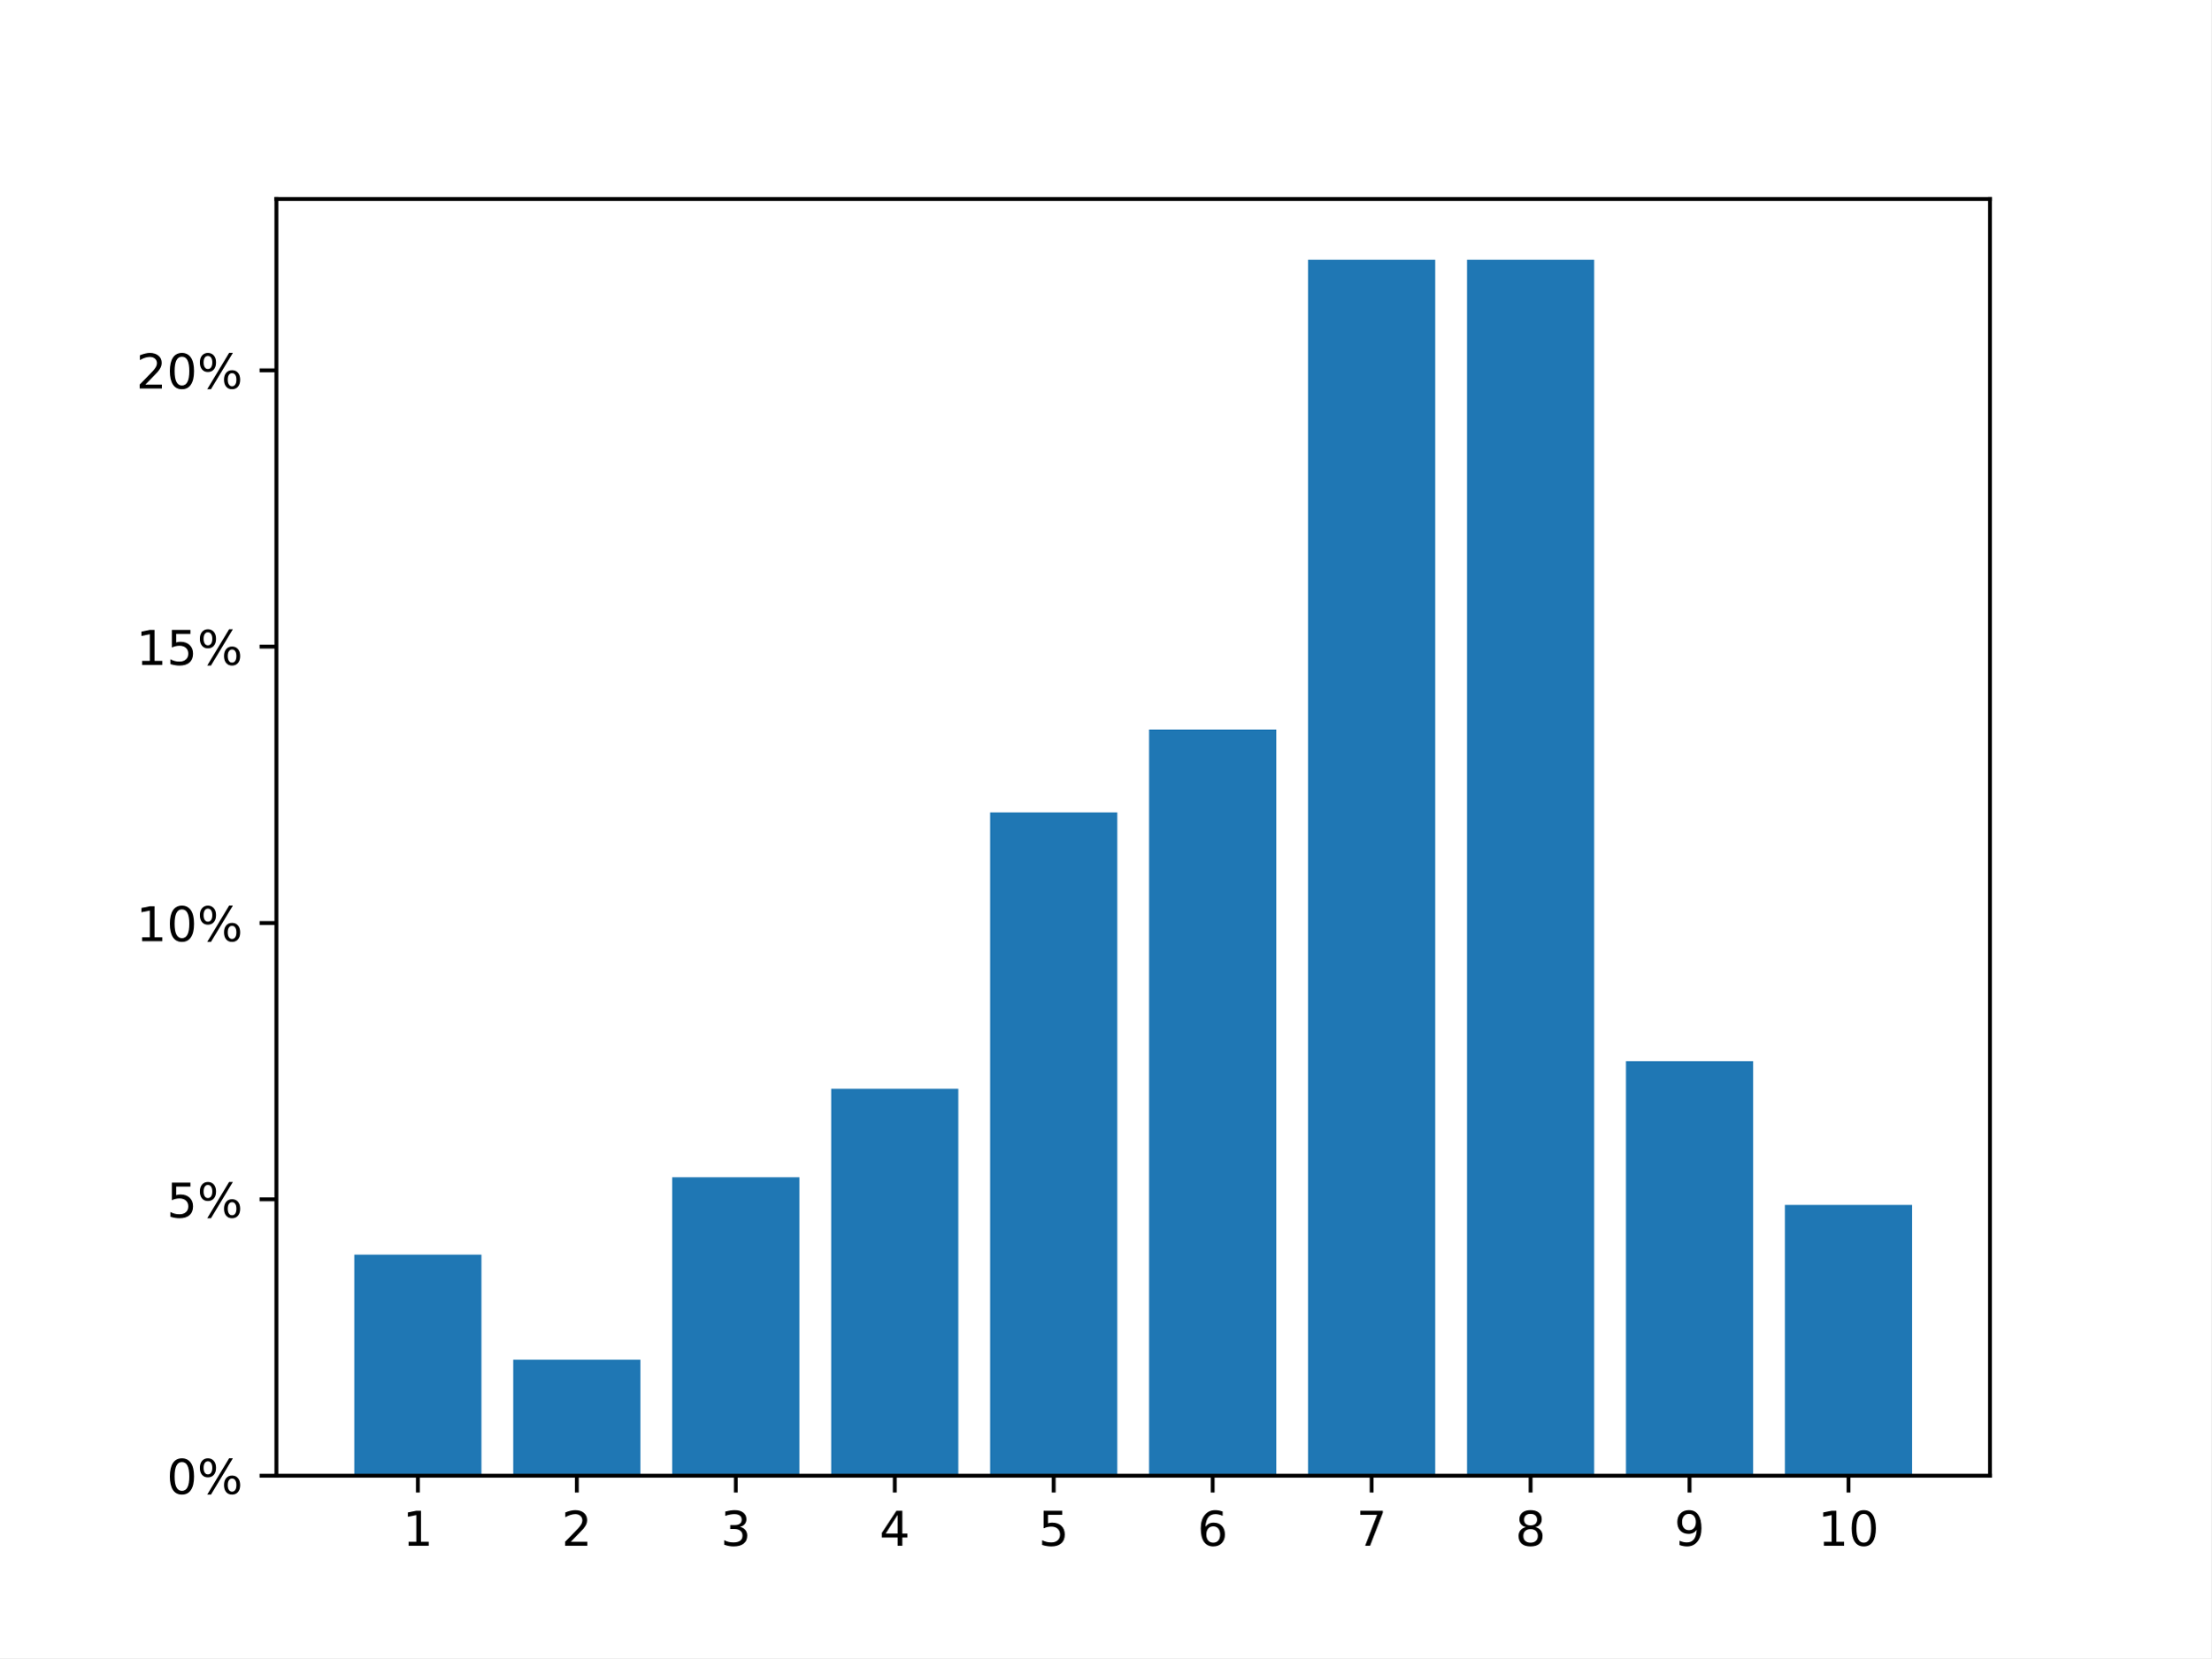
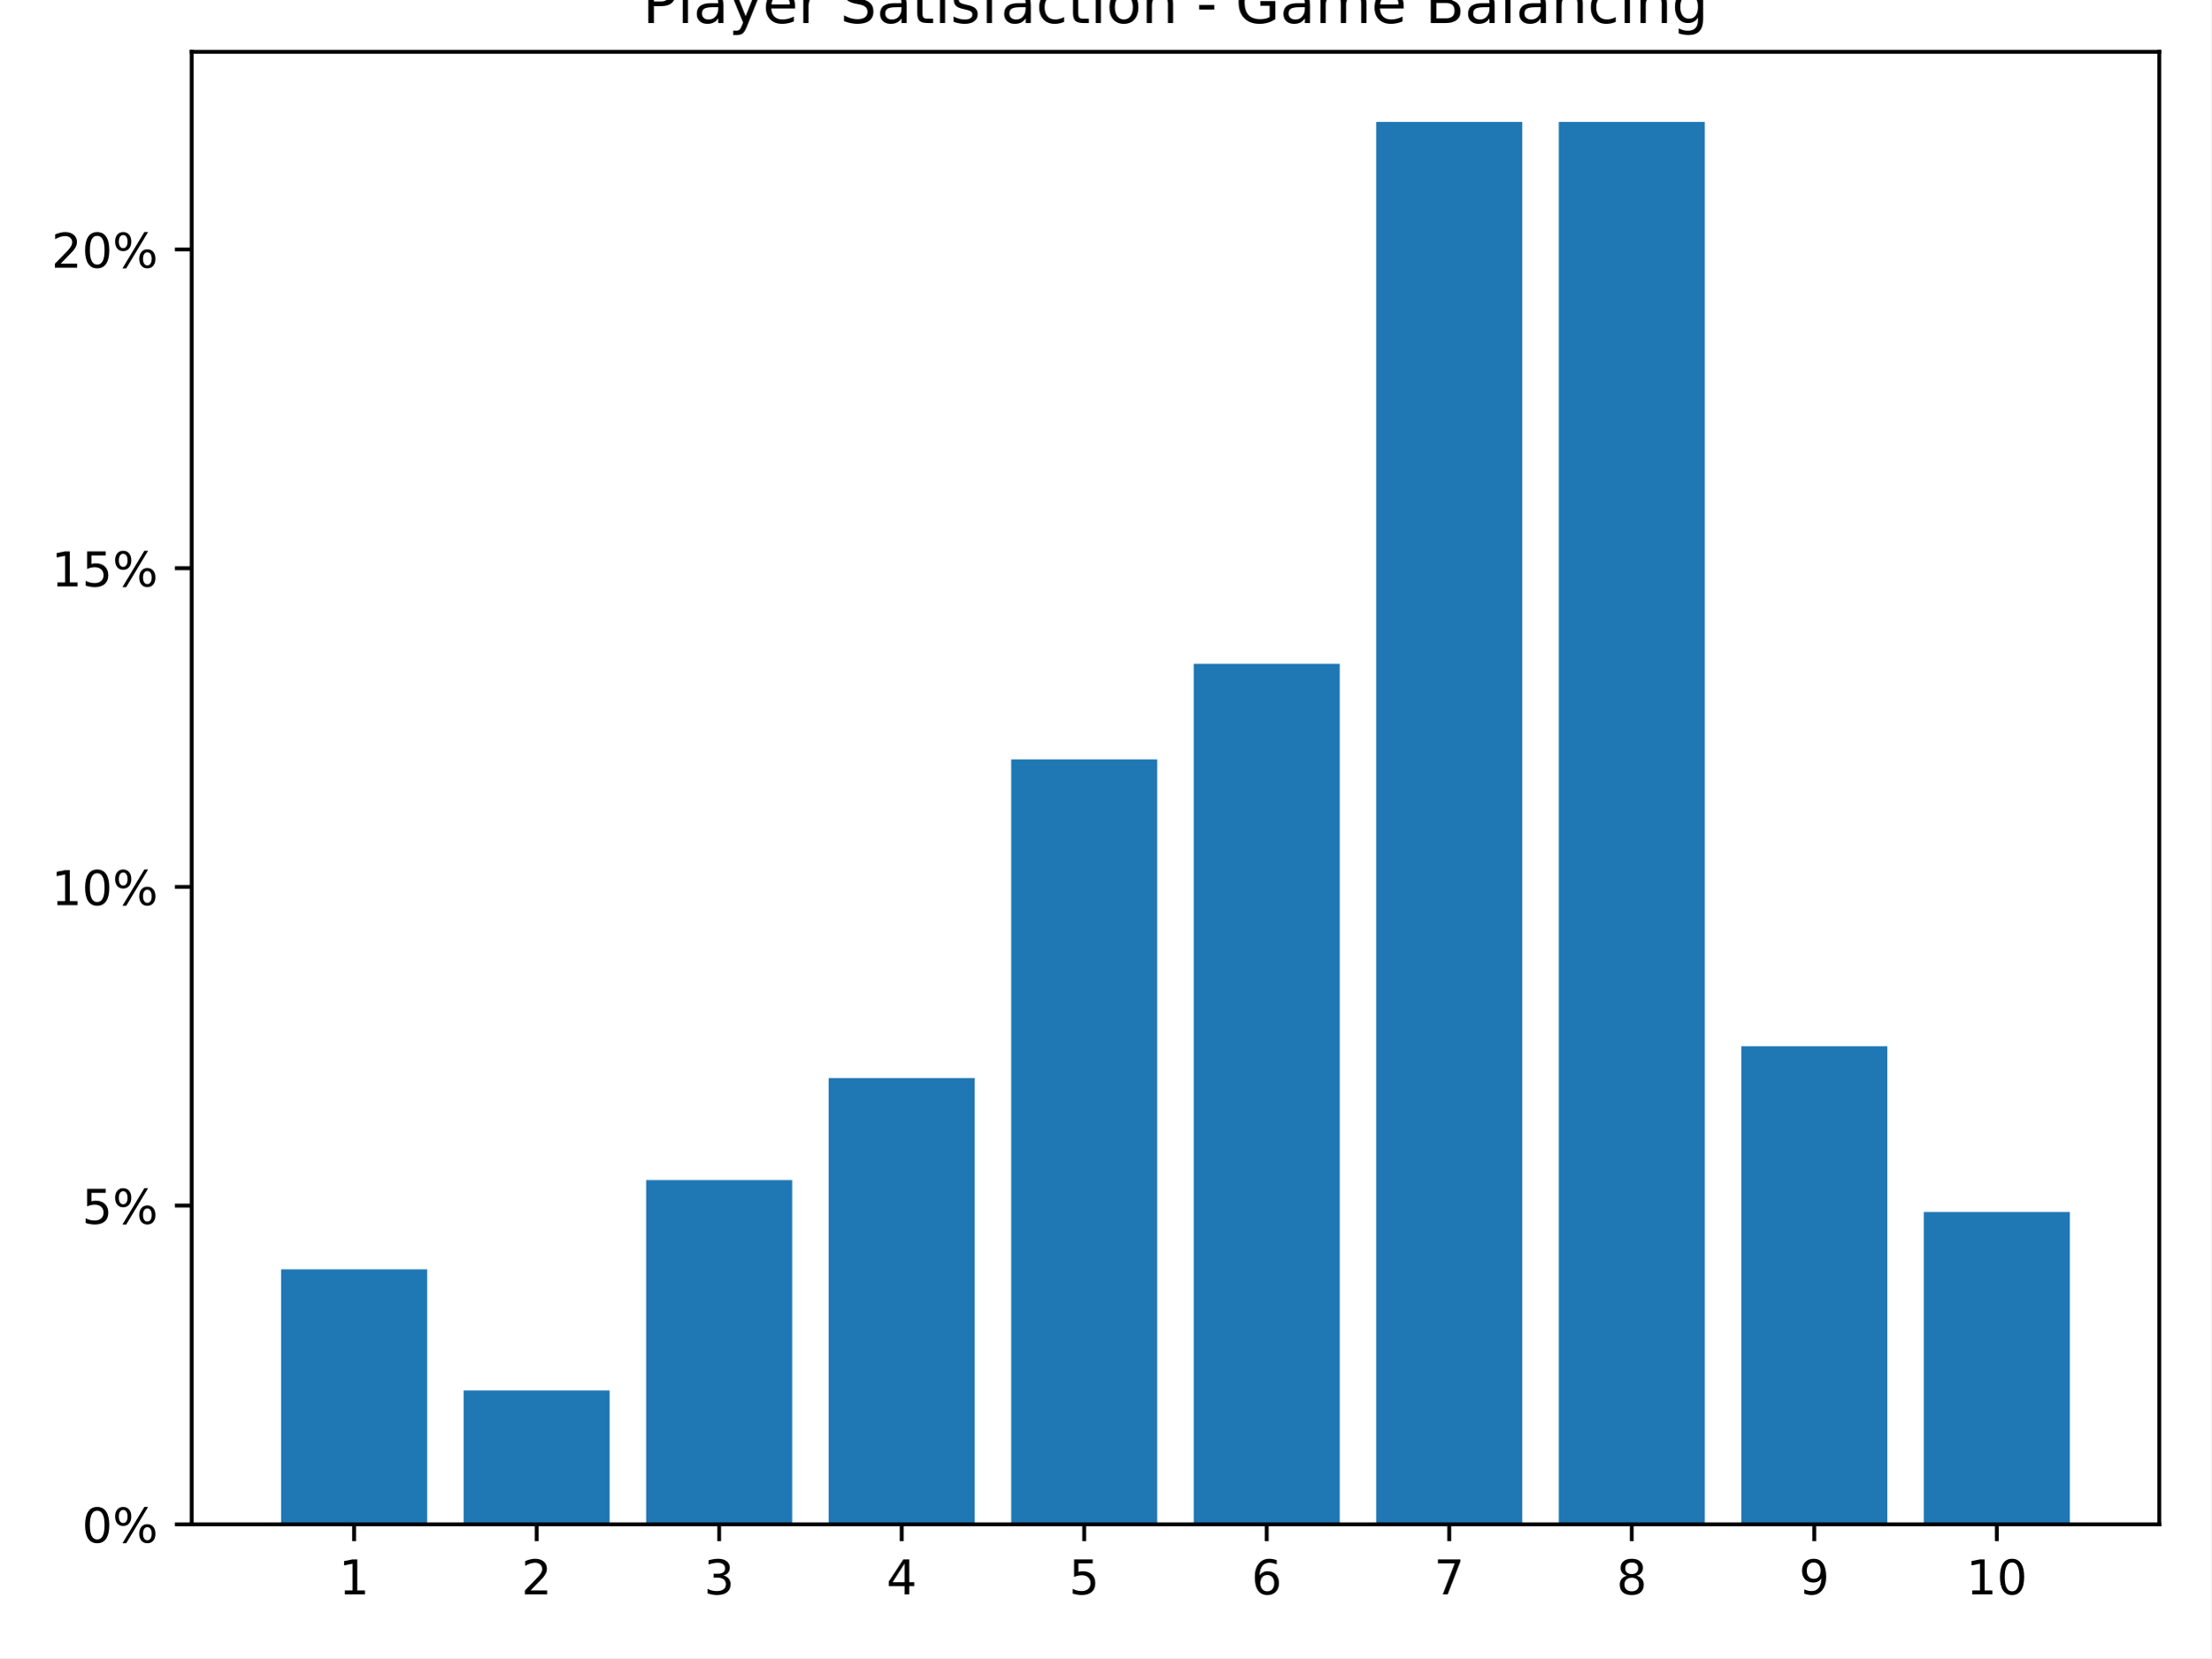
<svg xmlns="http://www.w3.org/2000/svg" xmlns:xlink="http://www.w3.org/1999/xlink" width="460.8pt" height="345.6pt" viewBox="0 0 460.8 345.6" version="1.1">
  <defs>
    <style type="text/css">*{stroke-linejoin: round; stroke-linecap: butt}</style>
  </defs>
  <g id="figure_1">
    <g id="patch_1">
      <path d="M 0 345.6  L 460.8 345.6  L 460.8 0  L 0 0  z " style="fill: #ffffff" />
    </g>
    <g id="axes_1">
      <g id="patch_2">
-         <path d="M 57.6 307.584  L 414.72 307.584  L 414.72 41.472  L 57.6 41.472  z " style="fill: #ffffff" />
+         <path d="M 39.94 317.72  L 450 317.72  L 450 10.8  L 39.94 10.8  z " style="fill: #ffffff" />
      </g>
      <g id="patch_3">
-         <path d="M 73.833 307.584  L 100.335 307.584  L 100.335 261.504  L 73.833 261.504  z " clip-path="url(#p4b7d75b6d2)" style="fill: #1f77b4" />
+         <path d="M 58.579 317.72  L 89.01 317.72  L 89.01 264.574  L 58.579 264.574  z " clip-path="url(#p4e9c0cea7b)" style="fill: #1f77b4" />
      </g>
      <g id="patch_4">
-         <path d="M 106.961 307.584  L 133.463 307.584  L 133.463 283.392  L 106.961 283.392  z " clip-path="url(#p4b7d75b6d2)" style="fill: #1f77b4" />
+         <path d="M 96.618 317.72  L 127.049 317.72  L 127.049 289.818  L 96.618 289.818  z " clip-path="url(#p4e9c0cea7b)" style="fill: #1f77b4" />
      </g>
      <g id="patch_5">
-         <path d="M 140.089 307.584  L 166.591 307.584  L 166.591 245.376  L 140.089 245.376  z " clip-path="url(#p4b7d75b6d2)" style="fill: #1f77b4" />
+         <path d="M 134.657 317.72  L 165.088 317.72  L 165.088 245.972  L 134.657 245.972  z " clip-path="url(#p4e9c0cea7b)" style="fill: #1f77b4" />
      </g>
      <g id="patch_6">
-         <path d="M 173.217 307.584  L 199.719 307.584  L 199.719 226.944  L 173.217 226.944  z " clip-path="url(#p4b7d75b6d2)" style="fill: #1f77b4" />
+         <path d="M 172.696 317.72  L 203.127 317.72  L 203.127 224.714  L 172.696 224.714  z " clip-path="url(#p4e9c0cea7b)" style="fill: #1f77b4" />
      </g>
      <g id="patch_7">
-         <path d="M 206.345 307.584  L 232.847 307.584  L 232.847 169.344  L 206.345 169.344  z " clip-path="url(#p4b7d75b6d2)" style="fill: #1f77b4" />
+         <path d="M 210.735 317.72  L 241.166 317.72  L 241.166 158.281  L 210.735 158.281  z " clip-path="url(#p4e9c0cea7b)" style="fill: #1f77b4" />
      </g>
      <g id="patch_8">
-         <path d="M 239.473 307.584  L 265.975 307.584  L 265.975 152.064  L 239.473 152.064  z " clip-path="url(#p4b7d75b6d2)" style="fill: #1f77b4" />
+         <path d="M 248.774 317.72  L 279.205 317.72  L 279.205 138.351  L 248.774 138.351  z " clip-path="url(#p4e9c0cea7b)" style="fill: #1f77b4" />
      </g>
      <g id="patch_9">
-         <path d="M 272.601 307.584  L 299.103 307.584  L 299.103 54.144  L 272.601 54.144  z " clip-path="url(#p4b7d75b6d2)" style="fill: #1f77b4" />
+         <path d="M 286.813 317.72  L 317.244 317.72  L 317.244 25.415  L 286.813 25.415  z " clip-path="url(#p4e9c0cea7b)" style="fill: #1f77b4" />
      </g>
      <g id="patch_10">
-         <path d="M 305.729 307.584  L 332.231 307.584  L 332.231 54.144  L 305.729 54.144  z " clip-path="url(#p4b7d75b6d2)" style="fill: #1f77b4" />
+         <path d="M 324.852 317.72  L 355.283 317.72  L 355.283 25.415  L 324.852 25.415  z " clip-path="url(#p4e9c0cea7b)" style="fill: #1f77b4" />
      </g>
      <g id="patch_11">
-         <path d="M 338.857 307.584  L 365.359 307.584  L 365.359 221.184  L 338.857 221.184  z " clip-path="url(#p4b7d75b6d2)" style="fill: #1f77b4" />
+         <path d="M 362.891 317.72  L 393.322 317.72  L 393.322 218.071  L 362.891 218.071  z " clip-path="url(#p4e9c0cea7b)" style="fill: #1f77b4" />
      </g>
      <g id="patch_12">
-         <path d="M 371.985 307.584  L 398.487 307.584  L 398.487 251.136  L 371.985 251.136  z " clip-path="url(#p4b7d75b6d2)" style="fill: #1f77b4" />
+         <path d="M 400.93 317.72  L 431.361 317.72  L 431.361 252.616  L 400.93 252.616  z " clip-path="url(#p4e9c0cea7b)" style="fill: #1f77b4" />
      </g>
      <g id="matplotlib.axis_1">
        <g id="xtick_1">
          <g id="line2d_1">
            <defs>
-               <path id="m8bf13ef001" d="M 0 0  L 0 3.5  " style="stroke: #000000; stroke-width: 0.8" />
+               <path id="ma9c5df81ff" d="M 0 0  L 0 3.5  " style="stroke: #000000; stroke-width: 0.8" />
            </defs>
            <g>
-               <use xlink:href="#m8bf13ef001" x="87.084" y="307.584" style="stroke: #000000; stroke-width: 0.8" />
+               <use xlink:href="#ma9c5df81ff" x="73.795" y="317.72" style="stroke: #000000; stroke-width: 0.8" />
            </g>
          </g>
          <g id="text_1">
-             <g transform="translate(83.90268 322.1824) scale(0.1 -0.1)">
+             <g transform="translate(70.61343 332.3184) scale(0.1 -0.1)">
              <defs>
                <path id="DejaVuSans-31" d="M 794 531  L 1825 531  L 1825 4091  L 703 3866  L 703 4441  L 1819 4666  L 2450 4666  L 2450 531  L 3481 531  L 3481 0  L 794 0  L 794 531  z " transform="scale(0.015625)" />
              </defs>
              <use xlink:href="#DejaVuSans-31" />
            </g>
          </g>
        </g>
        <g id="xtick_2">
          <g id="line2d_2">
            <g>
-               <use xlink:href="#m8bf13ef001" x="120.212" y="307.584" style="stroke: #000000; stroke-width: 0.8" />
+               <use xlink:href="#ma9c5df81ff" x="111.834" y="317.72" style="stroke: #000000; stroke-width: 0.8" />
            </g>
          </g>
          <g id="text_2">
-             <g transform="translate(117.0307 322.1824) scale(0.1 -0.1)">
+             <g transform="translate(108.6524 332.3184) scale(0.1 -0.1)">
              <defs>
                <path id="DejaVuSans-32" d="M 1228 531  L 3431 531  L 3431 0  L 469 0  L 469 531  Q 828 903 1448 1529  Q 2069 2156 2228 2338  Q 2531 2678 2651 2914  Q 2772 3150 2772 3378  Q 2772 3750 2511 3984  Q 2250 4219 1831 4219  Q 1534 4219 1204 4116  Q 875 4013 500 3803  L 500 4441  Q 881 4594 1212 4672  Q 1544 4750 1819 4750  Q 2544 4750 2975 4387  Q 3406 4025 3406 3419  Q 3406 3131 3298 2873  Q 3191 2616 2906 2266  Q 2828 2175 2409 1742  Q 1991 1309 1228 531  z " transform="scale(0.015625)" />
              </defs>
              <use xlink:href="#DejaVuSans-32" />
            </g>
          </g>
        </g>
        <g id="xtick_3">
          <g id="line2d_3">
            <g>
-               <use xlink:href="#m8bf13ef001" x="153.34" y="307.584" style="stroke: #000000; stroke-width: 0.8" />
+               <use xlink:href="#ma9c5df81ff" x="149.873" y="317.72" style="stroke: #000000; stroke-width: 0.8" />
            </g>
          </g>
          <g id="text_3">
-             <g transform="translate(150.1587 322.1824) scale(0.1 -0.1)">
+             <g transform="translate(146.6913 332.3184) scale(0.1 -0.1)">
              <defs>
                <path id="DejaVuSans-33" d="M 2597 2516  Q 3050 2419 3304 2112  Q 3559 1806 3559 1356  Q 3559 666 3084 287  Q 2609 -91 1734 -91  Q 1441 -91 1130 -33  Q 819 25 488 141  L 488 750  Q 750 597 1062 519  Q 1375 441 1716 441  Q 2309 441 2620 675  Q 2931 909 2931 1356  Q 2931 1769 2642 2001  Q 2353 2234 1838 2234  L 1294 2234  L 1294 2753  L 1863 2753  Q 2328 2753 2575 2939  Q 2822 3125 2822 3475  Q 2822 3834 2567 4026  Q 2313 4219 1838 4219  Q 1578 4219 1281 4162  Q 984 4106 628 3988  L 628 4550  Q 988 4650 1302 4700  Q 1616 4750 1894 4750  Q 2613 4750 3031 4423  Q 3450 4097 3450 3541  Q 3450 3153 3228 2886  Q 3006 2619 2597 2516  z " transform="scale(0.015625)" />
              </defs>
              <use xlink:href="#DejaVuSans-33" />
            </g>
          </g>
        </g>
        <g id="xtick_4">
          <g id="line2d_4">
            <g>
-               <use xlink:href="#m8bf13ef001" x="186.468" y="307.584" style="stroke: #000000; stroke-width: 0.8" />
+               <use xlink:href="#ma9c5df81ff" x="187.912" y="317.72" style="stroke: #000000; stroke-width: 0.8" />
            </g>
          </g>
          <g id="text_4">
-             <g transform="translate(183.2867 322.1824) scale(0.1 -0.1)">
+             <g transform="translate(184.7303 332.3184) scale(0.1 -0.1)">
              <defs>
                <path id="DejaVuSans-34" d="M 2419 4116  L 825 1625  L 2419 1625  L 2419 4116  z M 2253 4666  L 3047 4666  L 3047 1625  L 3713 1625  L 3713 1100  L 3047 1100  L 3047 0  L 2419 0  L 2419 1100  L 313 1100  L 313 1709  L 2253 4666  z " transform="scale(0.015625)" />
              </defs>
              <use xlink:href="#DejaVuSans-34" />
            </g>
          </g>
        </g>
        <g id="xtick_5">
          <g id="line2d_5">
            <g>
-               <use xlink:href="#m8bf13ef001" x="219.596" y="307.584" style="stroke: #000000; stroke-width: 0.8" />
+               <use xlink:href="#ma9c5df81ff" x="225.951" y="317.72" style="stroke: #000000; stroke-width: 0.8" />
            </g>
          </g>
          <g id="text_5">
-             <g transform="translate(216.4147 322.1824) scale(0.1 -0.1)">
+             <g transform="translate(222.7693 332.3184) scale(0.1 -0.1)">
              <defs>
                <path id="DejaVuSans-35" d="M 691 4666  L 3169 4666  L 3169 4134  L 1269 4134  L 1269 2991  Q 1406 3038 1543 3061  Q 1681 3084 1819 3084  Q 2600 3084 3056 2656  Q 3513 2228 3513 1497  Q 3513 744 3044 326  Q 2575 -91 1722 -91  Q 1428 -91 1123 -41  Q 819 9 494 109  L 494 744  Q 775 591 1075 516  Q 1375 441 1709 441  Q 2250 441 2565 725  Q 2881 1009 2881 1497  Q 2881 1984 2565 2268  Q 2250 2553 1709 2553  Q 1456 2553 1204 2497  Q 953 2441 691 2322  L 691 4666  z " transform="scale(0.015625)" />
              </defs>
              <use xlink:href="#DejaVuSans-35" />
            </g>
          </g>
        </g>
        <g id="xtick_6">
          <g id="line2d_6">
            <g>
-               <use xlink:href="#m8bf13ef001" x="252.724" y="307.584" style="stroke: #000000; stroke-width: 0.8" />
+               <use xlink:href="#ma9c5df81ff" x="263.989" y="317.72" style="stroke: #000000; stroke-width: 0.8" />
            </g>
          </g>
          <g id="text_6">
-             <g transform="translate(249.5428 322.1824) scale(0.1 -0.1)">
+             <g transform="translate(260.8082 332.3184) scale(0.1 -0.1)">
              <defs>
                <path id="DejaVuSans-36" d="M 2113 2584  Q 1688 2584 1439 2293  Q 1191 2003 1191 1497  Q 1191 994 1439 701  Q 1688 409 2113 409  Q 2538 409 2786 701  Q 3034 994 3034 1497  Q 3034 2003 2786 2293  Q 2538 2584 2113 2584  z M 3366 4563  L 3366 3988  Q 3128 4100 2886 4159  Q 2644 4219 2406 4219  Q 1781 4219 1451 3797  Q 1122 3375 1075 2522  Q 1259 2794 1537 2939  Q 1816 3084 2150 3084  Q 2853 3084 3261 2657  Q 3669 2231 3669 1497  Q 3669 778 3244 343  Q 2819 -91 2113 -91  Q 1303 -91 875 529  Q 447 1150 447 2328  Q 447 3434 972 4092  Q 1497 4750 2381 4750  Q 2619 4750 2861 4703  Q 3103 4656 3366 4563  z " transform="scale(0.015625)" />
              </defs>
              <use xlink:href="#DejaVuSans-36" />
            </g>
          </g>
        </g>
        <g id="xtick_7">
          <g id="line2d_7">
            <g>
-               <use xlink:href="#m8bf13ef001" x="285.852" y="307.584" style="stroke: #000000; stroke-width: 0.8" />
+               <use xlink:href="#ma9c5df81ff" x="302.028" y="317.72" style="stroke: #000000; stroke-width: 0.8" />
            </g>
          </g>
          <g id="text_7">
-             <g transform="translate(282.6708 322.1824) scale(0.1 -0.1)">
+             <g transform="translate(298.8472 332.3184) scale(0.1 -0.1)">
              <defs>
                <path id="DejaVuSans-37" d="M 525 4666  L 3525 4666  L 3525 4397  L 1831 0  L 1172 0  L 2766 4134  L 525 4134  L 525 4666  z " transform="scale(0.015625)" />
              </defs>
              <use xlink:href="#DejaVuSans-37" />
            </g>
          </g>
        </g>
        <g id="xtick_8">
          <g id="line2d_8">
            <g>
-               <use xlink:href="#m8bf13ef001" x="318.98" y="307.584" style="stroke: #000000; stroke-width: 0.8" />
+               <use xlink:href="#ma9c5df81ff" x="340.067" y="317.72" style="stroke: #000000; stroke-width: 0.8" />
            </g>
          </g>
          <g id="text_8">
-             <g transform="translate(315.7988 322.1824) scale(0.1 -0.1)">
+             <g transform="translate(336.8862 332.3184) scale(0.1 -0.1)">
              <defs>
                <path id="DejaVuSans-38" d="M 2034 2216  Q 1584 2216 1326 1975  Q 1069 1734 1069 1313  Q 1069 891 1326 650  Q 1584 409 2034 409  Q 2484 409 2743 651  Q 3003 894 3003 1313  Q 3003 1734 2745 1975  Q 2488 2216 2034 2216  z M 1403 2484  Q 997 2584 770 2862  Q 544 3141 544 3541  Q 544 4100 942 4425  Q 1341 4750 2034 4750  Q 2731 4750 3128 4425  Q 3525 4100 3525 3541  Q 3525 3141 3298 2862  Q 3072 2584 2669 2484  Q 3125 2378 3379 2068  Q 3634 1759 3634 1313  Q 3634 634 3220 271  Q 2806 -91 2034 -91  Q 1263 -91 848 271  Q 434 634 434 1313  Q 434 1759 690 2068  Q 947 2378 1403 2484  z M 1172 3481  Q 1172 3119 1398 2916  Q 1625 2713 2034 2713  Q 2441 2713 2670 2916  Q 2900 3119 2900 3481  Q 2900 3844 2670 4047  Q 2441 4250 2034 4250  Q 1625 4250 1398 4047  Q 1172 3844 1172 3481  z " transform="scale(0.015625)" />
              </defs>
              <use xlink:href="#DejaVuSans-38" />
            </g>
          </g>
        </g>
        <g id="xtick_9">
          <g id="line2d_9">
            <g>
-               <use xlink:href="#m8bf13ef001" x="352.108" y="307.584" style="stroke: #000000; stroke-width: 0.8" />
+               <use xlink:href="#ma9c5df81ff" x="378.106" y="317.72" style="stroke: #000000; stroke-width: 0.8" />
            </g>
          </g>
          <g id="text_9">
-             <g transform="translate(348.9268 322.1824) scale(0.1 -0.1)">
+             <g transform="translate(374.9251 332.3184) scale(0.1 -0.1)">
              <defs>
                <path id="DejaVuSans-39" d="M 703 97  L 703 672  Q 941 559 1184 500  Q 1428 441 1663 441  Q 2288 441 2617 861  Q 2947 1281 2994 2138  Q 2813 1869 2534 1725  Q 2256 1581 1919 1581  Q 1219 1581 811 2004  Q 403 2428 403 3163  Q 403 3881 828 4315  Q 1253 4750 1959 4750  Q 2769 4750 3195 4129  Q 3622 3509 3622 2328  Q 3622 1225 3098 567  Q 2575 -91 1691 -91  Q 1453 -91 1209 -44  Q 966 3 703 97  z M 1959 2075  Q 2384 2075 2632 2365  Q 2881 2656 2881 3163  Q 2881 3666 2632 3958  Q 2384 4250 1959 4250  Q 1534 4250 1286 3958  Q 1038 3666 1038 3163  Q 1038 2656 1286 2365  Q 1534 2075 1959 2075  z " transform="scale(0.015625)" />
              </defs>
              <use xlink:href="#DejaVuSans-39" />
            </g>
          </g>
        </g>
        <g id="xtick_10">
          <g id="line2d_10">
            <g>
-               <use xlink:href="#m8bf13ef001" x="385.236" y="307.584" style="stroke: #000000; stroke-width: 0.8" />
+               <use xlink:href="#ma9c5df81ff" x="416.145" y="317.72" style="stroke: #000000; stroke-width: 0.8" />
            </g>
          </g>
          <g id="text_10">
-             <g transform="translate(378.8736 322.1824) scale(0.1 -0.1)">
+             <g transform="translate(409.7828 332.3184) scale(0.1 -0.1)">
              <defs>
                <path id="DejaVuSans-30" d="M 2034 4250  Q 1547 4250 1301 3770  Q 1056 3291 1056 2328  Q 1056 1369 1301 889  Q 1547 409 2034 409  Q 2525 409 2770 889  Q 3016 1369 3016 2328  Q 3016 3291 2770 3770  Q 2525 4250 2034 4250  z M 2034 4750  Q 2819 4750 3233 4129  Q 3647 3509 3647 2328  Q 3647 1150 3233 529  Q 2819 -91 2034 -91  Q 1250 -91 836 529  Q 422 1150 422 2328  Q 422 3509 836 4129  Q 1250 4750 2034 4750  z " transform="scale(0.015625)" />
              </defs>
              <use xlink:href="#DejaVuSans-31" />
              <use xlink:href="#DejaVuSans-30" x="63.623" />
            </g>
          </g>
        </g>
      </g>
      <g id="matplotlib.axis_2">
        <g id="ytick_1">
          <g id="line2d_11">
            <defs>
-               <path id="m04acbdba8a" d="M 0 0  L -3.5 0  " style="stroke: #000000; stroke-width: 0.8" />
+               <path id="me7426dbf11" d="M 0 0  L -3.5 0  " style="stroke: #000000; stroke-width: 0.8" />
            </defs>
            <g>
-               <use xlink:href="#m04acbdba8a" x="57.6" y="307.584" style="stroke: #000000; stroke-width: 0.8" />
+               <use xlink:href="#me7426dbf11" x="39.94" y="317.72" style="stroke: #000000; stroke-width: 0.8" />
            </g>
          </g>
          <g id="text_11">
-             <g transform="translate(34.73594 311.3832) scale(0.1 -0.1)">
+             <g transform="translate(17.07594 321.5192) scale(0.1 -0.1)">
              <defs>
                <path id="DejaVuSans-25" d="M 4653 2053  Q 4381 2053 4226 1822  Q 4072 1591 4072 1178  Q 4072 772 4226 539  Q 4381 306 4653 306  Q 4919 306 5073 539  Q 5228 772 5228 1178  Q 5228 1588 5073 1820  Q 4919 2053 4653 2053  z M 4653 2450  Q 5147 2450 5437 2106  Q 5728 1763 5728 1178  Q 5728 594 5436 251  Q 5144 -91 4653 -91  Q 4153 -91 3862 251  Q 3572 594 3572 1178  Q 3572 1766 3864 2108  Q 4156 2450 4653 2450  z M 1428 4353  Q 1159 4353 1004 4120  Q 850 3888 850 3481  Q 850 3069 1003 2837  Q 1156 2606 1428 2606  Q 1700 2606 1854 2837  Q 2009 3069 2009 3481  Q 2009 3884 1853 4118  Q 1697 4353 1428 4353  z M 4250 4750  L 4750 4750  L 1831 -91  L 1331 -91  L 4250 4750  z M 1428 4750  Q 1922 4750 2215 4408  Q 2509 4066 2509 3481  Q 2509 2891 2217 2550  Q 1925 2209 1428 2209  Q 931 2209 642 2551  Q 353 2894 353 3481  Q 353 4063 643 4406  Q 934 4750 1428 4750  z " transform="scale(0.015625)" />
              </defs>
              <use xlink:href="#DejaVuSans-30" />
              <use xlink:href="#DejaVuSans-25" x="63.623" />
            </g>
          </g>
        </g>
        <g id="ytick_2">
          <g id="line2d_12">
            <g>
-               <use xlink:href="#m04acbdba8a" x="57.6" y="249.984" style="stroke: #000000; stroke-width: 0.8" />
+               <use xlink:href="#me7426dbf11" x="39.94" y="251.287" style="stroke: #000000; stroke-width: 0.8" />
            </g>
          </g>
          <g id="text_12">
-             <g transform="translate(34.73594 253.7832) scale(0.1 -0.1)">
+             <g transform="translate(17.07594 255.0863) scale(0.1 -0.1)">
              <use xlink:href="#DejaVuSans-35" />
              <use xlink:href="#DejaVuSans-25" x="63.623" />
            </g>
          </g>
        </g>
        <g id="ytick_3">
          <g id="line2d_13">
            <g>
-               <use xlink:href="#m04acbdba8a" x="57.6" y="192.384" style="stroke: #000000; stroke-width: 0.8" />
+               <use xlink:href="#me7426dbf11" x="39.94" y="184.854" style="stroke: #000000; stroke-width: 0.8" />
            </g>
          </g>
          <g id="text_13">
-             <g transform="translate(28.37344 196.1832) scale(0.1 -0.1)">
+             <g transform="translate(10.71344 188.6534) scale(0.1 -0.1)">
              <use xlink:href="#DejaVuSans-31" />
              <use xlink:href="#DejaVuSans-30" x="63.623" />
              <use xlink:href="#DejaVuSans-25" x="127.246" />
            </g>
          </g>
        </g>
        <g id="ytick_4">
          <g id="line2d_14">
            <g>
-               <use xlink:href="#m04acbdba8a" x="57.6" y="134.784" style="stroke: #000000; stroke-width: 0.8" />
+               <use xlink:href="#me7426dbf11" x="39.94" y="118.421" style="stroke: #000000; stroke-width: 0.8" />
            </g>
          </g>
          <g id="text_14">
-             <g transform="translate(28.37344 138.5832) scale(0.1 -0.1)">
+             <g transform="translate(10.71344 122.2205) scale(0.1 -0.1)">
              <use xlink:href="#DejaVuSans-31" />
              <use xlink:href="#DejaVuSans-35" x="63.623" />
              <use xlink:href="#DejaVuSans-25" x="127.246" />
            </g>
          </g>
        </g>
        <g id="ytick_5">
          <g id="line2d_15">
            <g>
-               <use xlink:href="#m04acbdba8a" x="57.6" y="77.184" style="stroke: #000000; stroke-width: 0.8" />
+               <use xlink:href="#me7426dbf11" x="39.94" y="51.988" style="stroke: #000000; stroke-width: 0.8" />
            </g>
          </g>
          <g id="text_15">
-             <g transform="translate(28.37344 80.98322) scale(0.1 -0.1)">
+             <g transform="translate(10.71344 55.78762) scale(0.1 -0.1)">
              <use xlink:href="#DejaVuSans-32" />
              <use xlink:href="#DejaVuSans-30" x="63.623" />
              <use xlink:href="#DejaVuSans-25" x="127.246" />
            </g>
          </g>
        </g>
      </g>
      <g id="patch_13">
-         <path d="M 57.6 307.584  L 57.6 41.472  " style="fill: none; stroke: #000000; stroke-width: 0.8; stroke-linejoin: miter; stroke-linecap: square" />
+         <path d="M 39.94 317.72  L 39.94 10.8  " style="fill: none; stroke: #000000; stroke-width: 0.8; stroke-linejoin: miter; stroke-linecap: square" />
      </g>
      <g id="patch_14">
-         <path d="M 414.72 307.584  L 414.72 41.472  " style="fill: none; stroke: #000000; stroke-width: 0.8; stroke-linejoin: miter; stroke-linecap: square" />
+         <path d="M 450 317.72  L 450 10.8  " style="fill: none; stroke: #000000; stroke-width: 0.8; stroke-linejoin: miter; stroke-linecap: square" />
      </g>
      <g id="patch_15">
-         <path d="M 57.6 307.584  L 414.72 307.584  " style="fill: none; stroke: #000000; stroke-width: 0.8; stroke-linejoin: miter; stroke-linecap: square" />
+         <path d="M 39.94 317.72  L 450 317.72  " style="fill: none; stroke: #000000; stroke-width: 0.8; stroke-linejoin: miter; stroke-linecap: square" />
      </g>
      <g id="patch_16">
-         <path d="M 57.6 41.472  L 414.72 41.472  " style="fill: none; stroke: #000000; stroke-width: 0.8; stroke-linejoin: miter; stroke-linecap: square" />
+         <path d="M 39.94 10.8  L 450 10.8  " style="fill: none; stroke: #000000; stroke-width: 0.8; stroke-linejoin: miter; stroke-linecap: square" />
+       </g>
+       <g id="text_16">
+         <g transform="translate(133.9156 4.8) scale(0.12 -0.12)">
+           <defs>
+             <path id="DejaVuSans-50" d="M 1259 4147  L 1259 2394  L 2053 2394  Q 2494 2394 2734 2622  Q 2975 2850 2975 3272  Q 2975 3691 2734 3919  Q 2494 4147 2053 4147  L 1259 4147  z M 628 4666  L 2053 4666  Q 2838 4666 3239 4311  Q 3641 3956 3641 3272  Q 3641 2581 3239 2228  Q 2838 1875 2053 1875  L 1259 1875  L 1259 0  L 628 0  L 628 4666  z " transform="scale(0.015625)" />
+             <path id="DejaVuSans-6c" d="M 603 4863  L 1178 4863  L 1178 0  L 603 0  L 603 4863  z " transform="scale(0.015625)" />
+             <path id="DejaVuSans-61" d="M 2194 1759  Q 1497 1759 1228 1600  Q 959 1441 959 1056  Q 959 750 1161 570  Q 1363 391 1709 391  Q 2188 391 2477 730  Q 2766 1069 2766 1631  L 2766 1759  L 2194 1759  z M 3341 1997  L 3341 0  L 2766 0  L 2766 531  Q 2569 213 2275 61  Q 1981 -91 1556 -91  Q 1019 -91 701 211  Q 384 513 384 1019  Q 384 1609 779 1909  Q 1175 2209 1959 2209  L 2766 2209  L 2766 2266  Q 2766 2663 2505 2880  Q 2244 3097 1772 3097  Q 1472 3097 1187 3025  Q 903 2953 641 2809  L 641 3341  Q 956 3463 1253 3523  Q 1550 3584 1831 3584  Q 2591 3584 2966 3190  Q 3341 2797 3341 1997  z " transform="scale(0.015625)" />
+             <path id="DejaVuSans-79" d="M 2059 -325  Q 1816 -950 1584 -1140  Q 1353 -1331 966 -1331  L 506 -1331  L 506 -850  L 844 -850  Q 1081 -850 1212 -737  Q 1344 -625 1503 -206  L 1606 56  L 191 3500  L 800 3500  L 1894 763  L 2988 3500  L 3597 3500  L 2059 -325  z " transform="scale(0.015625)" />
+             <path id="DejaVuSans-65" d="M 3597 1894  L 3597 1613  L 953 1613  Q 991 1019 1311 708  Q 1631 397 2203 397  Q 2534 397 2845 478  Q 3156 559 3463 722  L 3463 178  Q 3153 47 2828 -22  Q 2503 -91 2169 -91  Q 1331 -91 842 396  Q 353 884 353 1716  Q 353 2575 817 3079  Q 1281 3584 2069 3584  Q 2775 3584 3186 3129  Q 3597 2675 3597 1894  z M 3022 2063  Q 3016 2534 2758 2815  Q 2500 3097 2075 3097  Q 1594 3097 1305 2825  Q 1016 2553 972 2059  L 3022 2063  z " transform="scale(0.015625)" />
+             <path id="DejaVuSans-72" d="M 2631 2963  Q 2534 3019 2420 3045  Q 2306 3072 2169 3072  Q 1681 3072 1420 2755  Q 1159 2438 1159 1844  L 1159 0  L 581 0  L 581 3500  L 1159 3500  L 1159 2956  Q 1341 3275 1631 3429  Q 1922 3584 2338 3584  Q 2397 3584 2469 3576  Q 2541 3569 2628 3553  L 2631 2963  z " transform="scale(0.015625)" />
+             <path id="DejaVuSans-20" transform="scale(0.015625)" />
+             <path id="DejaVuSans-53" d="M 3425 4513  L 3425 3897  Q 3066 4069 2747 4153  Q 2428 4238 2131 4238  Q 1616 4238 1336 4038  Q 1056 3838 1056 3469  Q 1056 3159 1242 3001  Q 1428 2844 1947 2747  L 2328 2669  Q 3034 2534 3370 2195  Q 3706 1856 3706 1288  Q 3706 609 3251 259  Q 2797 -91 1919 -91  Q 1588 -91 1214 -16  Q 841 59 441 206  L 441 856  Q 825 641 1194 531  Q 1563 422 1919 422  Q 2459 422 2753 634  Q 3047 847 3047 1241  Q 3047 1584 2836 1778  Q 2625 1972 2144 2069  L 1759 2144  Q 1053 2284 737 2584  Q 422 2884 422 3419  Q 422 4038 858 4394  Q 1294 4750 2059 4750  Q 2388 4750 2728 4690  Q 3069 4631 3425 4513  z " transform="scale(0.015625)" />
+             <path id="DejaVuSans-74" d="M 1172 4494  L 1172 3500  L 2356 3500  L 2356 3053  L 1172 3053  L 1172 1153  Q 1172 725 1289 603  Q 1406 481 1766 481  L 2356 481  L 2356 0  L 1766 0  Q 1100 0 847 248  Q 594 497 594 1153  L 594 3053  L 172 3053  L 172 3500  L 594 3500  L 594 4494  L 1172 4494  z " transform="scale(0.015625)" />
+             <path id="DejaVuSans-69" d="M 603 3500  L 1178 3500  L 1178 0  L 603 0  L 603 3500  z M 603 4863  L 1178 4863  L 1178 4134  L 603 4134  L 603 4863  z " transform="scale(0.015625)" />
+             <path id="DejaVuSans-73" d="M 2834 3397  L 2834 2853  Q 2591 2978 2328 3040  Q 2066 3103 1784 3103  Q 1356 3103 1142 2972  Q 928 2841 928 2578  Q 928 2378 1081 2264  Q 1234 2150 1697 2047  L 1894 2003  Q 2506 1872 2764 1633  Q 3022 1394 3022 966  Q 3022 478 2636 193  Q 2250 -91 1575 -91  Q 1294 -91 989 -36  Q 684 19 347 128  L 347 722  Q 666 556 975 473  Q 1284 391 1588 391  Q 1994 391 2212 530  Q 2431 669 2431 922  Q 2431 1156 2273 1281  Q 2116 1406 1581 1522  L 1381 1569  Q 847 1681 609 1914  Q 372 2147 372 2553  Q 372 3047 722 3315  Q 1072 3584 1716 3584  Q 2034 3584 2315 3537  Q 2597 3491 2834 3397  z " transform="scale(0.015625)" />
+             <path id="DejaVuSans-66" d="M 2375 4863  L 2375 4384  L 1825 4384  Q 1516 4384 1395 4259  Q 1275 4134 1275 3809  L 1275 3500  L 2222 3500  L 2222 3053  L 1275 3053  L 1275 0  L 697 0  L 697 3053  L 147 3053  L 147 3500  L 697 3500  L 697 3744  Q 697 4328 969 4595  Q 1241 4863 1831 4863  L 2375 4863  z " transform="scale(0.015625)" />
+             <path id="DejaVuSans-63" d="M 3122 3366  L 3122 2828  Q 2878 2963 2633 3030  Q 2388 3097 2138 3097  Q 1578 3097 1268 2742  Q 959 2388 959 1747  Q 959 1106 1268 751  Q 1578 397 2138 397  Q 2388 397 2633 464  Q 2878 531 3122 666  L 3122 134  Q 2881 22 2623 -34  Q 2366 -91 2075 -91  Q 1284 -91 818 406  Q 353 903 353 1747  Q 353 2603 823 3093  Q 1294 3584 2113 3584  Q 2378 3584 2631 3529  Q 2884 3475 3122 3366  z " transform="scale(0.015625)" />
+             <path id="DejaVuSans-6f" d="M 1959 3097  Q 1497 3097 1228 2736  Q 959 2375 959 1747  Q 959 1119 1226 758  Q 1494 397 1959 397  Q 2419 397 2687 759  Q 2956 1122 2956 1747  Q 2956 2369 2687 2733  Q 2419 3097 1959 3097  z M 1959 3584  Q 2709 3584 3137 3096  Q 3566 2609 3566 1747  Q 3566 888 3137 398  Q 2709 -91 1959 -91  Q 1206 -91 779 398  Q 353 888 353 1747  Q 353 2609 779 3096  Q 1206 3584 1959 3584  z " transform="scale(0.015625)" />
+             <path id="DejaVuSans-6e" d="M 3513 2113  L 3513 0  L 2938 0  L 2938 2094  Q 2938 2591 2744 2837  Q 2550 3084 2163 3084  Q 1697 3084 1428 2787  Q 1159 2491 1159 1978  L 1159 0  L 581 0  L 581 3500  L 1159 3500  L 1159 2956  Q 1366 3272 1645 3428  Q 1925 3584 2291 3584  Q 2894 3584 3203 3211  Q 3513 2838 3513 2113  z " transform="scale(0.015625)" />
+             <path id="DejaVuSans-2d" d="M 313 2009  L 1997 2009  L 1997 1497  L 313 1497  L 313 2009  z " transform="scale(0.015625)" />
+             <path id="DejaVuSans-47" d="M 3809 666  L 3809 1919  L 2778 1919  L 2778 2438  L 4434 2438  L 4434 434  Q 4069 175 3628 42  Q 3188 -91 2688 -91  Q 1594 -91 976 548  Q 359 1188 359 2328  Q 359 3472 976 4111  Q 1594 4750 2688 4750  Q 3144 4750 3555 4637  Q 3966 4525 4313 4306  L 4313 3634  Q 3963 3931 3569 4081  Q 3175 4231 2741 4231  Q 1884 4231 1454 3753  Q 1025 3275 1025 2328  Q 1025 1384 1454 906  Q 1884 428 2741 428  Q 3075 428 3337 486  Q 3600 544 3809 666  z " transform="scale(0.015625)" />
+             <path id="DejaVuSans-6d" d="M 3328 2828  Q 3544 3216 3844 3400  Q 4144 3584 4550 3584  Q 5097 3584 5394 3201  Q 5691 2819 5691 2113  L 5691 0  L 5113 0  L 5113 2094  Q 5113 2597 4934 2840  Q 4756 3084 4391 3084  Q 3944 3084 3684 2787  Q 3425 2491 3425 1978  L 3425 0  L 2847 0  L 2847 2094  Q 2847 2600 2669 2842  Q 2491 3084 2119 3084  Q 1678 3084 1418 2786  Q 1159 2488 1159 1978  L 1159 0  L 581 0  L 581 3500  L 1159 3500  L 1159 2956  Q 1356 3278 1631 3431  Q 1906 3584 2284 3584  Q 2666 3584 2933 3390  Q 3200 3197 3328 2828  z " transform="scale(0.015625)" />
+             <path id="DejaVuSans-42" d="M 1259 2228  L 1259 519  L 2272 519  Q 2781 519 3026 730  Q 3272 941 3272 1375  Q 3272 1813 3026 2020  Q 2781 2228 2272 2228  L 1259 2228  z M 1259 4147  L 1259 2741  L 2194 2741  Q 2656 2741 2882 2914  Q 3109 3088 3109 3444  Q 3109 3797 2882 3972  Q 2656 4147 2194 4147  L 1259 4147  z M 628 4666  L 2241 4666  Q 2963 4666 3353 4366  Q 3744 4066 3744 3513  Q 3744 3084 3544 2831  Q 3344 2578 2956 2516  Q 3422 2416 3680 2098  Q 3938 1781 3938 1306  Q 3938 681 3513 340  Q 3088 0 2303 0  L 628 0  L 628 4666  z " transform="scale(0.015625)" />
+             <path id="DejaVuSans-67" d="M 2906 1791  Q 2906 2416 2648 2759  Q 2391 3103 1925 3103  Q 1463 3103 1205 2759  Q 947 2416 947 1791  Q 947 1169 1205 825  Q 1463 481 1925 481  Q 2391 481 2648 825  Q 2906 1169 2906 1791  z M 3481 434  Q 3481 -459 3084 -895  Q 2688 -1331 1869 -1331  Q 1566 -1331 1297 -1286  Q 1028 -1241 775 -1147  L 775 -588  Q 1028 -725 1275 -790  Q 1522 -856 1778 -856  Q 2344 -856 2625 -561  Q 2906 -266 2906 331  L 2906 616  Q 2728 306 2450 153  Q 2172 0 1784 0  Q 1141 0 747 490  Q 353 981 353 1791  Q 353 2603 747 3093  Q 1141 3584 1784 3584  Q 2172 3584 2450 3431  Q 2728 3278 2906 2969  L 2906 3500  L 3481 3500  L 3481 434  z " transform="scale(0.015625)" />
+           </defs>
+           <use xlink:href="#DejaVuSans-50" />
+           <use xlink:href="#DejaVuSans-6c" x="60.303" />
+           <use xlink:href="#DejaVuSans-61" x="88.086" />
+           <use xlink:href="#DejaVuSans-79" x="149.365" />
+           <use xlink:href="#DejaVuSans-65" x="208.545" />
+           <use xlink:href="#DejaVuSans-72" x="270.068" />
+           <use xlink:href="#DejaVuSans-20" x="311.182" />
+           <use xlink:href="#DejaVuSans-53" x="342.969" />
+           <use xlink:href="#DejaVuSans-61" x="406.445" />
+           <use xlink:href="#DejaVuSans-74" x="467.725" />
+           <use xlink:href="#DejaVuSans-69" x="506.934" />
+           <use xlink:href="#DejaVuSans-73" x="534.717" />
+           <use xlink:href="#DejaVuSans-66" x="586.816" />
+           <use xlink:href="#DejaVuSans-61" x="622.021" />
+           <use xlink:href="#DejaVuSans-63" x="683.301" />
+           <use xlink:href="#DejaVuSans-74" x="738.281" />
+           <use xlink:href="#DejaVuSans-69" x="777.49" />
+           <use xlink:href="#DejaVuSans-6f" x="805.273" />
+           <use xlink:href="#DejaVuSans-6e" x="866.455" />
+           <use xlink:href="#DejaVuSans-20" x="929.834" />
+           <use xlink:href="#DejaVuSans-2d" x="961.621" />
+           <use xlink:href="#DejaVuSans-20" x="997.705" />
+           <use xlink:href="#DejaVuSans-47" x="1029.492" />
+           <use xlink:href="#DejaVuSans-61" x="1106.982" />
+           <use xlink:href="#DejaVuSans-6d" x="1168.262" />
+           <use xlink:href="#DejaVuSans-65" x="1265.674" />
+           <use xlink:href="#DejaVuSans-20" x="1327.197" />
+           <use xlink:href="#DejaVuSans-42" x="1358.984" />
+           <use xlink:href="#DejaVuSans-61" x="1427.588" />
+           <use xlink:href="#DejaVuSans-6c" x="1488.867" />
+           <use xlink:href="#DejaVuSans-61" x="1516.65" />
+           <use xlink:href="#DejaVuSans-6e" x="1577.93" />
+           <use xlink:href="#DejaVuSans-63" x="1641.309" />
+           <use xlink:href="#DejaVuSans-69" x="1696.289" />
+           <use xlink:href="#DejaVuSans-6e" x="1724.072" />
+           <use xlink:href="#DejaVuSans-67" x="1787.451" />
+         </g>
      </g>
    </g>
  </g>
  <defs>
-     <clipPath id="p4b7d75b6d2">
-       <rect x="57.6" y="41.472" width="357.12" height="266.112" />
+     <clipPath id="p4e9c0cea7b">
+       <rect x="39.94" y="10.8" width="410.06" height="306.92" />
    </clipPath>
  </defs>
</svg>
